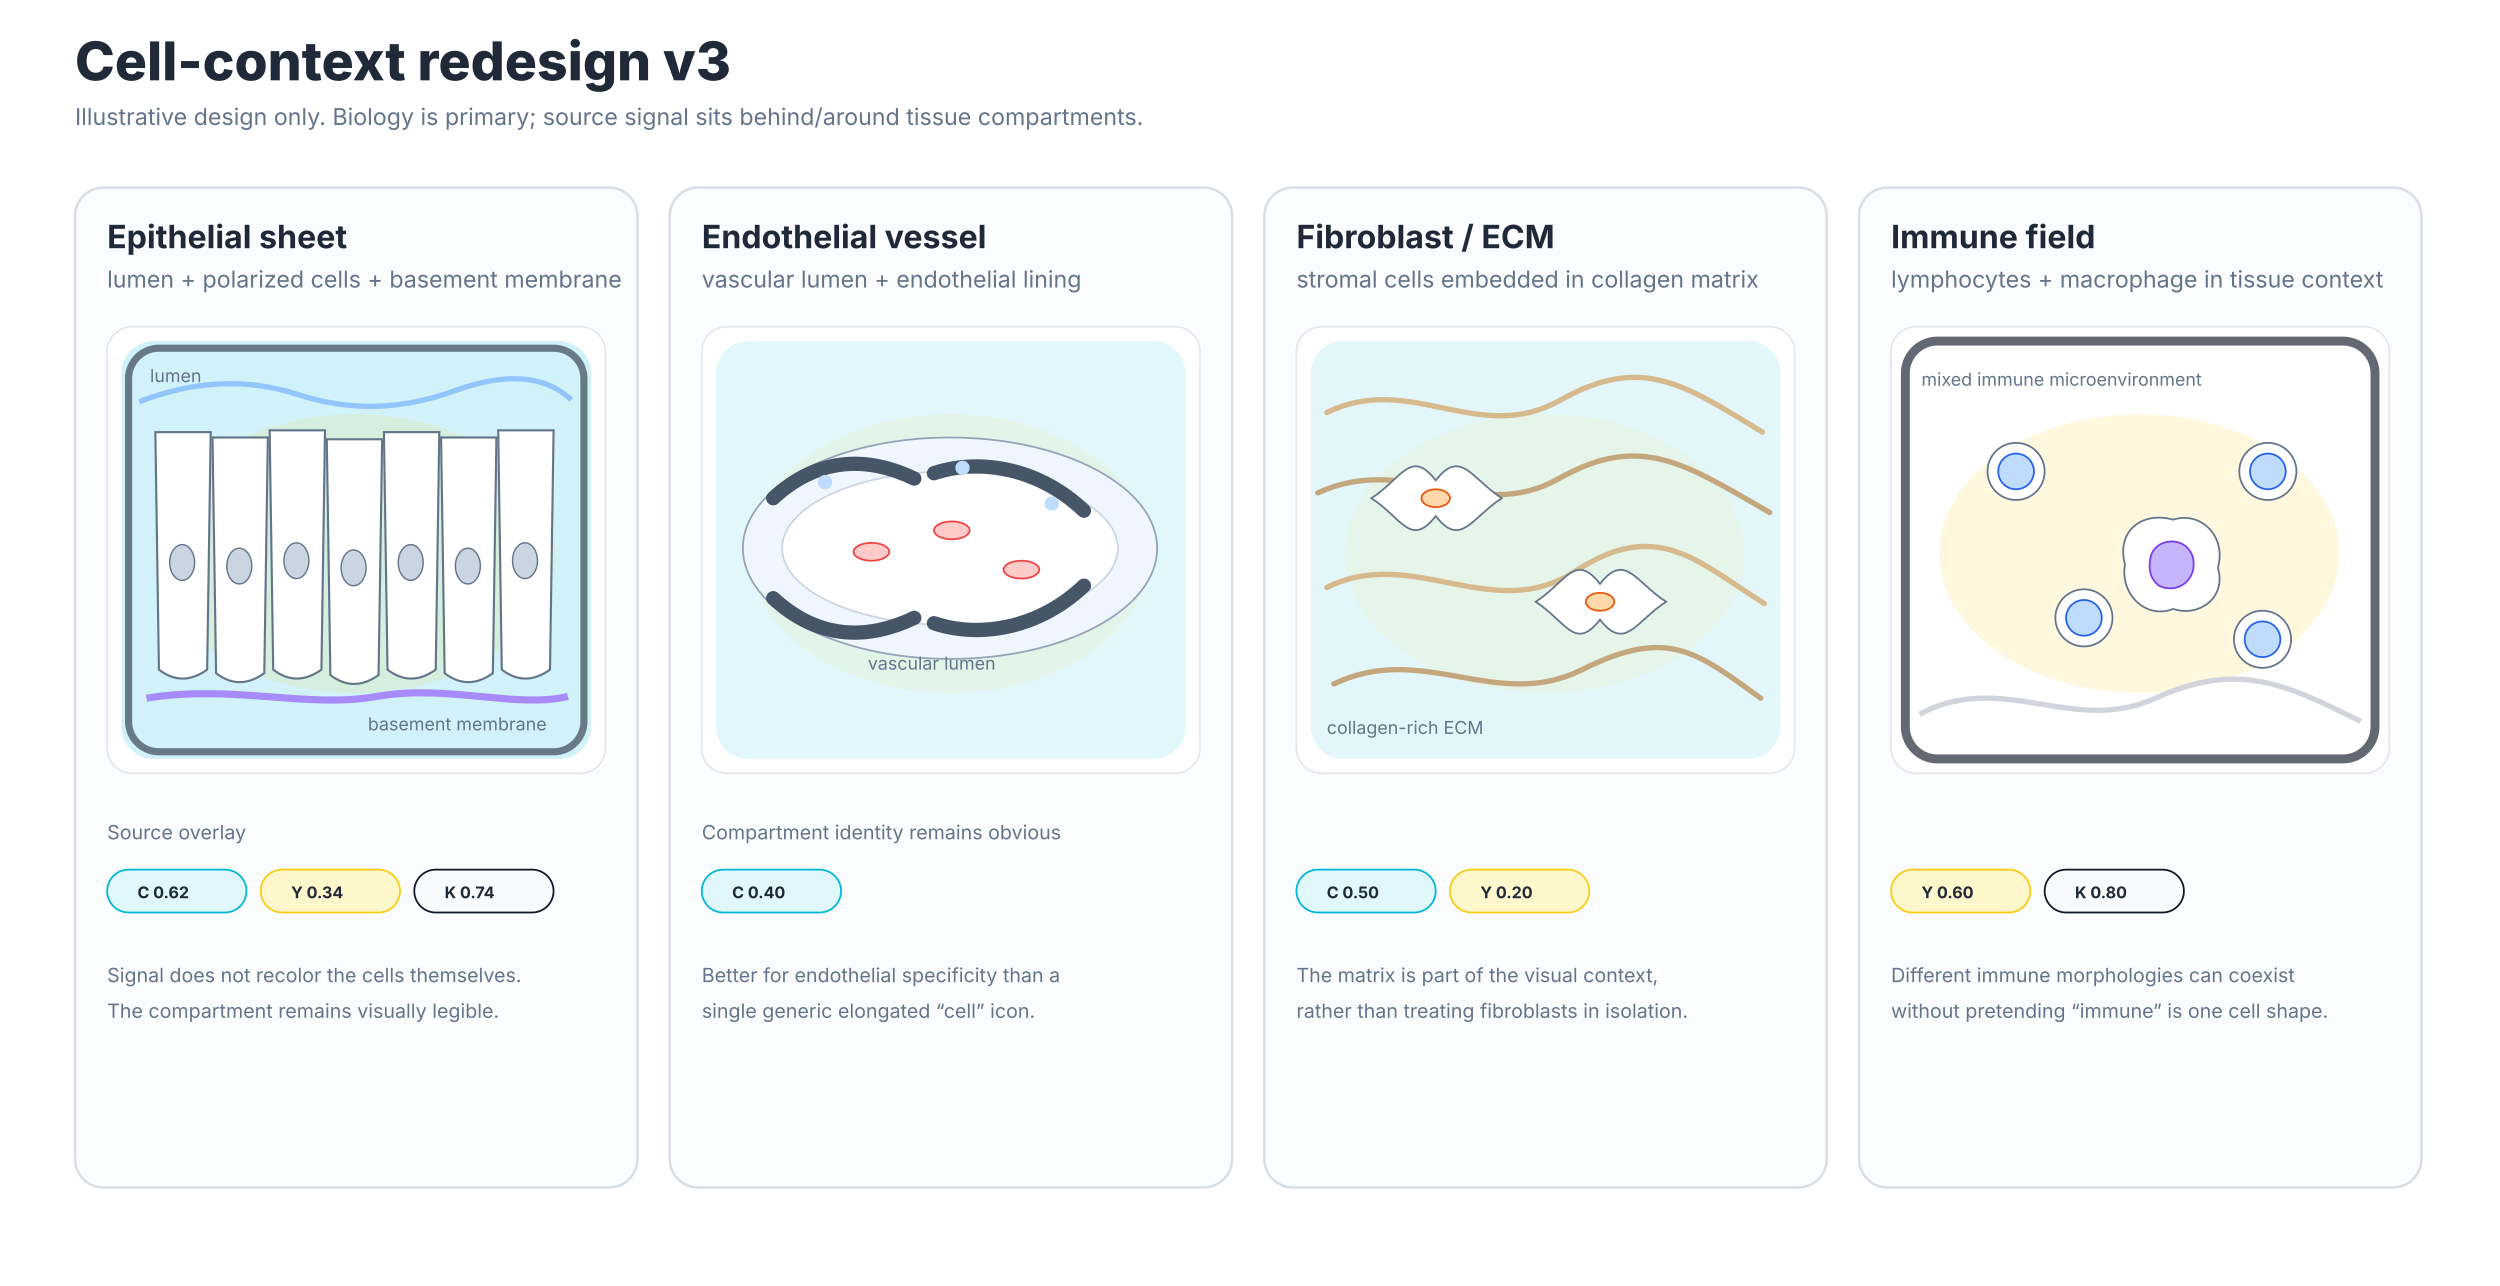
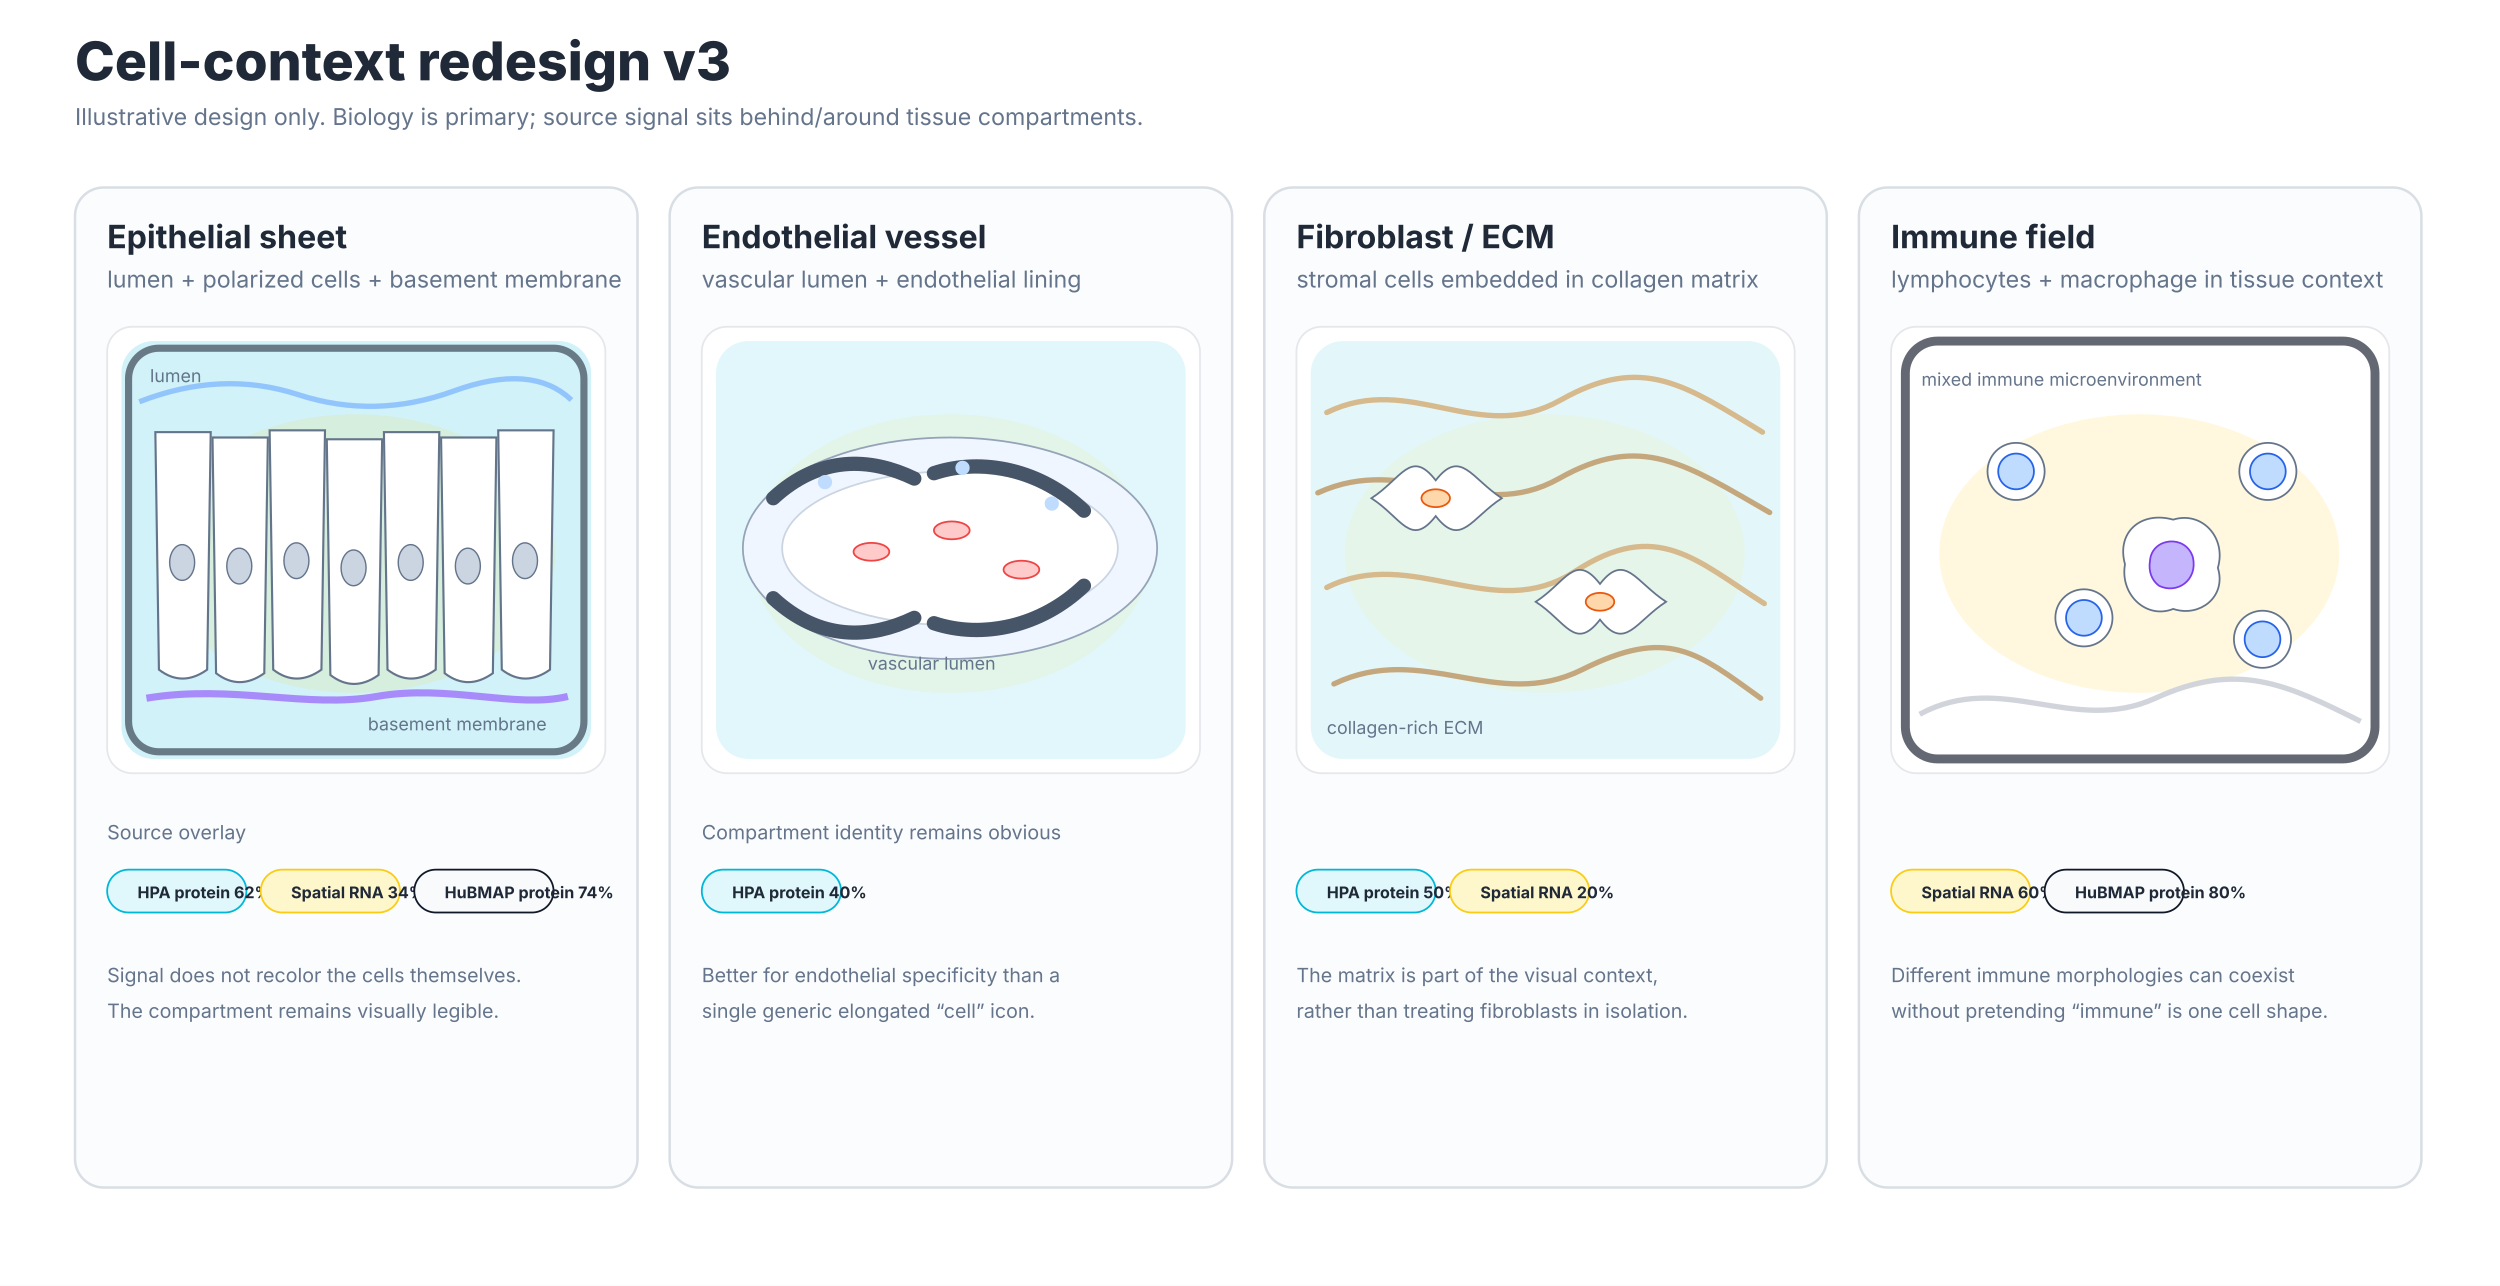
<svg xmlns="http://www.w3.org/2000/svg" width="1400" height="720" viewBox="0 0 1400 720">
  <style>
text{font-family:system-ui,-apple-system,sans-serif;fill:#1f2937}
.title{font-size:30px;font-weight:760}.sub{font-size:13px;fill:#64748b}
.h2{font-size:18px;font-weight:720}.small{font-size:11px;fill:#64748b}
.panel{fill:#fbfcfe;stroke:#d8dee4;stroke-width:1.4}
.scene{fill:#fff;stroke:#e5e7eb;stroke-width:1.2}
.label{font-size:10px;fill:#64748b}
.badge{font-size:9px;font-weight:650}
</style>
  <rect width="1400" height="720" fill="#fff" />
  <text x="42" y="45" class="title">Cell-context redesign v3</text>
  <text x="42" y="70" class="sub">Illustrative design only. Biology is primary; source signal sits behind/around tissue compartments.</text>
  <g transform="translate(42,105)">
    <rect class="panel" width="315" height="560" rx="16" />
    <text x="18" y="34" class="h2">Epithelial sheet</text>
    <text x="18" y="56" class="sub">lumen + polarized cells + basement membrane</text>
    <rect x="18" y="78" width="279" height="250" rx="14" fill="#fff" stroke="#e5e7eb" />
    <rect x="26" y="86" width="263" height="234" rx="18" fill="#00b7d8" fill-opacity=".18" />
    <ellipse cx="157" cy="205" rx="112" ry="78" fill="#facc15" fill-opacity=".12" />
    <rect x="30" y="90" width="255" height="226" rx="17" fill="none" stroke="#111827" stroke-width="4" stroke-opacity=".55" />
    <path d="M36 120 Q82 102 125 116 T212 114 T278 119" fill="none" stroke="#93c5fd" stroke-width="3" />
    <text x="42" y="109" class="label">lumen</text>
    <g fill="#fff" stroke="#64748b" stroke-width="1.2">
      <path d="M45 137 L76 137 L74 270 Q60 280 47 270Z" />
      <path d="M77 140 L108 140 L106 272 Q92 282 79 272Z" />
      <path d="M109 136 L140 136 L138 270 Q124 280 111 270Z" />
      <path d="M141 141 L172 141 L170 273 Q156 283 143 273Z" />
      <path d="M173 137 L204 137 L202 270 Q188 280 175 270Z" />
      <path d="M205 140 L236 140 L234 272 Q220 282 207 272Z" />
      <path d="M237 136 L268 136 L266 270 Q252 280 239 270Z" />
    </g>
    <g fill="#cbd5e1" stroke="#64748b" stroke-width=".8">
      <ellipse cx="60" cy="210" rx="7" ry="10" />
      <ellipse cx="92" cy="212" rx="7" ry="10" />
      <ellipse cx="124" cy="209" rx="7" ry="10" />
      <ellipse cx="156" cy="213" rx="7" ry="10" />
      <ellipse cx="188" cy="210" rx="7" ry="10" />
      <ellipse cx="220" cy="212" rx="7" ry="10" />
      <ellipse cx="252" cy="209" rx="7" ry="10" />
    </g>
    <path d="M40 286 C88 278 130 292 169 285 C209 278 247 292 276 285" fill="none" stroke="#a78bfa" stroke-width="4" />
    <text x="164" y="304" class="label">basement membrane</text>
    <text x="18" y="365" class="small">Source overlay</text>
    <rect x="18" y="382" width="78" height="24" rx="12" fill="#e0f7fb" stroke="#00b7d8" />
-     <text x="35" y="398" class="badge">C 0.62</text>
+     <text x="35" y="398" class="badge">HPA protein 62%</text>
    <rect x="104" y="382" width="78" height="24" rx="12" fill="#fff7cc" stroke="#facc15" />
-     <text x="121" y="398" class="badge">Y 0.34</text>
+     <text x="121" y="398" class="badge">Spatial RNA 34%</text>
    <rect x="190" y="382" width="78" height="24" rx="12" fill="#f8fafc" stroke="#111827" />
-     <text x="207" y="398" class="badge">K 0.74</text>
+     <text x="207" y="398" class="badge">HuBMAP protein 74%</text>
    <text x="18" y="445" class="small">Signal does not recolor the cells themselves.</text>
    <text x="18" y="465" class="small">The compartment remains visually legible.</text>
  </g>
  <g transform="translate(375,105)">
    <rect class="panel" width="315" height="560" rx="16" />
    <text x="18" y="34" class="h2">Endothelial vessel</text>
    <text x="18" y="56" class="sub">vascular lumen + endothelial lining</text>
    <rect x="18" y="78" width="279" height="250" rx="14" fill="#fff" stroke="#e5e7eb" />
    <rect x="26" y="86" width="263" height="234" rx="18" fill="#00b7d8" fill-opacity=".12" />
    <ellipse cx="157" cy="205" rx="112" ry="78" fill="#facc15" fill-opacity=".08" />
    <ellipse cx="157" cy="202" rx="116" ry="62" fill="#eff6ff" stroke="#94a3b8" />
    <ellipse cx="157" cy="202" rx="94" ry="43" fill="#fff" stroke="#cbd5e1" />
    <g stroke="#475569" stroke-width="8" stroke-linecap="round" fill="none">
      <path d="M58 174 C84 150 112 151 137 163 M148 160 C175 151 208 158 232 181" />
      <path d="M58 230 C84 254 112 253 137 241 M148 244 C175 253 208 246 232 223" />
    </g>
    <g fill="#fecaca" stroke="#ef4444">
      <ellipse cx="113" cy="204" rx="10" ry="5" />
      <ellipse cx="158" cy="192" rx="10" ry="5" />
      <ellipse cx="197" cy="214" rx="10" ry="5" />
    </g>
    <g fill="#bfdbfe">
      <circle cx="87" cy="165" r="4" />
      <circle cx="164" cy="157" r="4" />
      <circle cx="214" cy="177" r="4" />
    </g>
    <text x="111" y="270" class="label">vascular lumen</text>
    <text x="18" y="365" class="small">Compartment identity remains obvious</text>
    <rect x="18" y="382" width="78" height="24" rx="12" fill="#e0f7fb" stroke="#00b7d8" />
-     <text x="35" y="398" class="badge">C 0.40</text>
+     <text x="35" y="398" class="badge">HPA protein 40%</text>
    <text x="18" y="445" class="small">Better for endothelial specificity than a</text>
    <text x="18" y="465" class="small">single generic elongated “cell” icon.</text>
  </g>
  <g transform="translate(708,105)">
    <rect class="panel" width="315" height="560" rx="16" />
    <text x="18" y="34" class="h2">Fibroblast / ECM</text>
    <text x="18" y="56" class="sub">stromal cells embedded in collagen matrix</text>
    <rect x="18" y="78" width="279" height="250" rx="14" fill="#fff" stroke="#e5e7eb" />
    <rect x="26" y="86" width="263" height="234" rx="18" fill="#00b7d8" fill-opacity=".11" />
    <ellipse cx="157" cy="205" rx="112" ry="78" fill="#facc15" fill-opacity=".07" />
    <g fill="none" stroke-width="3" stroke-linecap="round">
      <path d="M35 126 C82 103 120 145 166 119 S236 111 279 137" stroke="#d6b98c" />
      <path d="M30 171 C80 148 119 189 165 163 S236 155 283 182" stroke="#c4a77d" />
      <path d="M35 224 C83 200 128 245 174 215 S242 209 280 233" stroke="#d6b98c" />
      <path d="M39 278 C89 254 130 294 178 270 S242 260 278 286" stroke="#c4a77d" />
    </g>
    <g fill="#fff" stroke="#64748b">
      <path d="M60 174 C77 163 82 146 96 164 C110 146 116 163 133 174 C116 185 110 202 96 184 C82 202 77 185 60 174Z" />
      <path d="M152 232 C169 221 174 204 188 222 C202 204 208 221 225 232 C208 243 202 260 188 242 C174 260 169 243 152 232Z" />
    </g>
    <g fill="#fed7aa" stroke="#ea580c">
      <ellipse cx="96" cy="174" rx="8" ry="5" />
      <ellipse cx="188" cy="232" rx="8" ry="5" />
    </g>
    <text x="35" y="306" class="label">collagen-rich ECM</text>
    <rect x="18" y="382" width="78" height="24" rx="12" fill="#e0f7fb" stroke="#00b7d8" />
-     <text x="35" y="398" class="badge">C 0.50</text>
+     <text x="35" y="398" class="badge">HPA protein 50%</text>
    <rect x="104" y="382" width="78" height="24" rx="12" fill="#fff7cc" stroke="#facc15" />
-     <text x="121" y="398" class="badge">Y 0.20</text>
+     <text x="121" y="398" class="badge">Spatial RNA 20%</text>
    <text x="18" y="445" class="small">The matrix is part of the visual context,</text>
    <text x="18" y="465" class="small">rather than treating fibroblasts in isolation.</text>
  </g>
  <g transform="translate(1041,105)">
    <rect class="panel" width="315" height="560" rx="16" />
    <text x="18" y="34" class="h2">Immune field</text>
    <text x="18" y="56" class="sub">lymphocytes + macrophage in tissue context</text>
    <rect x="18" y="78" width="279" height="250" rx="14" fill="#fff" stroke="#e5e7eb" />
    <ellipse cx="157" cy="205" rx="112" ry="78" fill="#facc15" fill-opacity=".14" />
    <rect x="26" y="86" width="263" height="234" rx="18" fill="none" stroke="#111827" stroke-width="5" stroke-opacity=".65" />
    <path d="M34 295 C80 270 120 307 166 286 S239 278 281 299" fill="none" stroke="#d1d5db" stroke-width="3" />
    <g fill="#fff" stroke="#64748b">
      <circle cx="88" cy="159" r="16" />
      <circle cx="126" cy="241" r="16" />
      <circle cx="229" cy="159" r="16" />
      <circle cx="226" cy="253" r="16" />
    </g>
    <g fill="#bfdbfe" stroke="#2563eb">
      <circle cx="88" cy="159" r="10" />
      <circle cx="126" cy="241" r="10" />
      <circle cx="229" cy="159" r="10" />
      <circle cx="226" cy="253" r="10" />
    </g>
    <path d="M149 211 C144 193 158 181 176 186 C192 181 206 196 201 213 C206 229 191 241 176 236 C161 242 146 228 149 211Z" fill="#fff" stroke="#64748b" />
    <path d="M163 209 C164 196 183 194 187 207 C190 220 178 228 168 223 C164 220 162 215 163 209Z" fill="#c4b5fd" stroke="#7c3aed" />
    <text x="35" y="111" class="label">mixed immune microenvironment</text>
    <rect x="18" y="382" width="78" height="24" rx="12" fill="#fff7cc" stroke="#facc15" />
-     <text x="35" y="398" class="badge">Y 0.60</text>
+     <text x="35" y="398" class="badge">Spatial RNA 60%</text>
    <rect x="104" y="382" width="78" height="24" rx="12" fill="#f8fafc" stroke="#111827" />
-     <text x="121" y="398" class="badge">K 0.80</text>
+     <text x="121" y="398" class="badge">HuBMAP protein 80%</text>
    <text x="18" y="445" class="small">Different immune morphologies can coexist</text>
    <text x="18" y="465" class="small">without pretending “immune” is one cell shape.</text>
  </g>
</svg>
